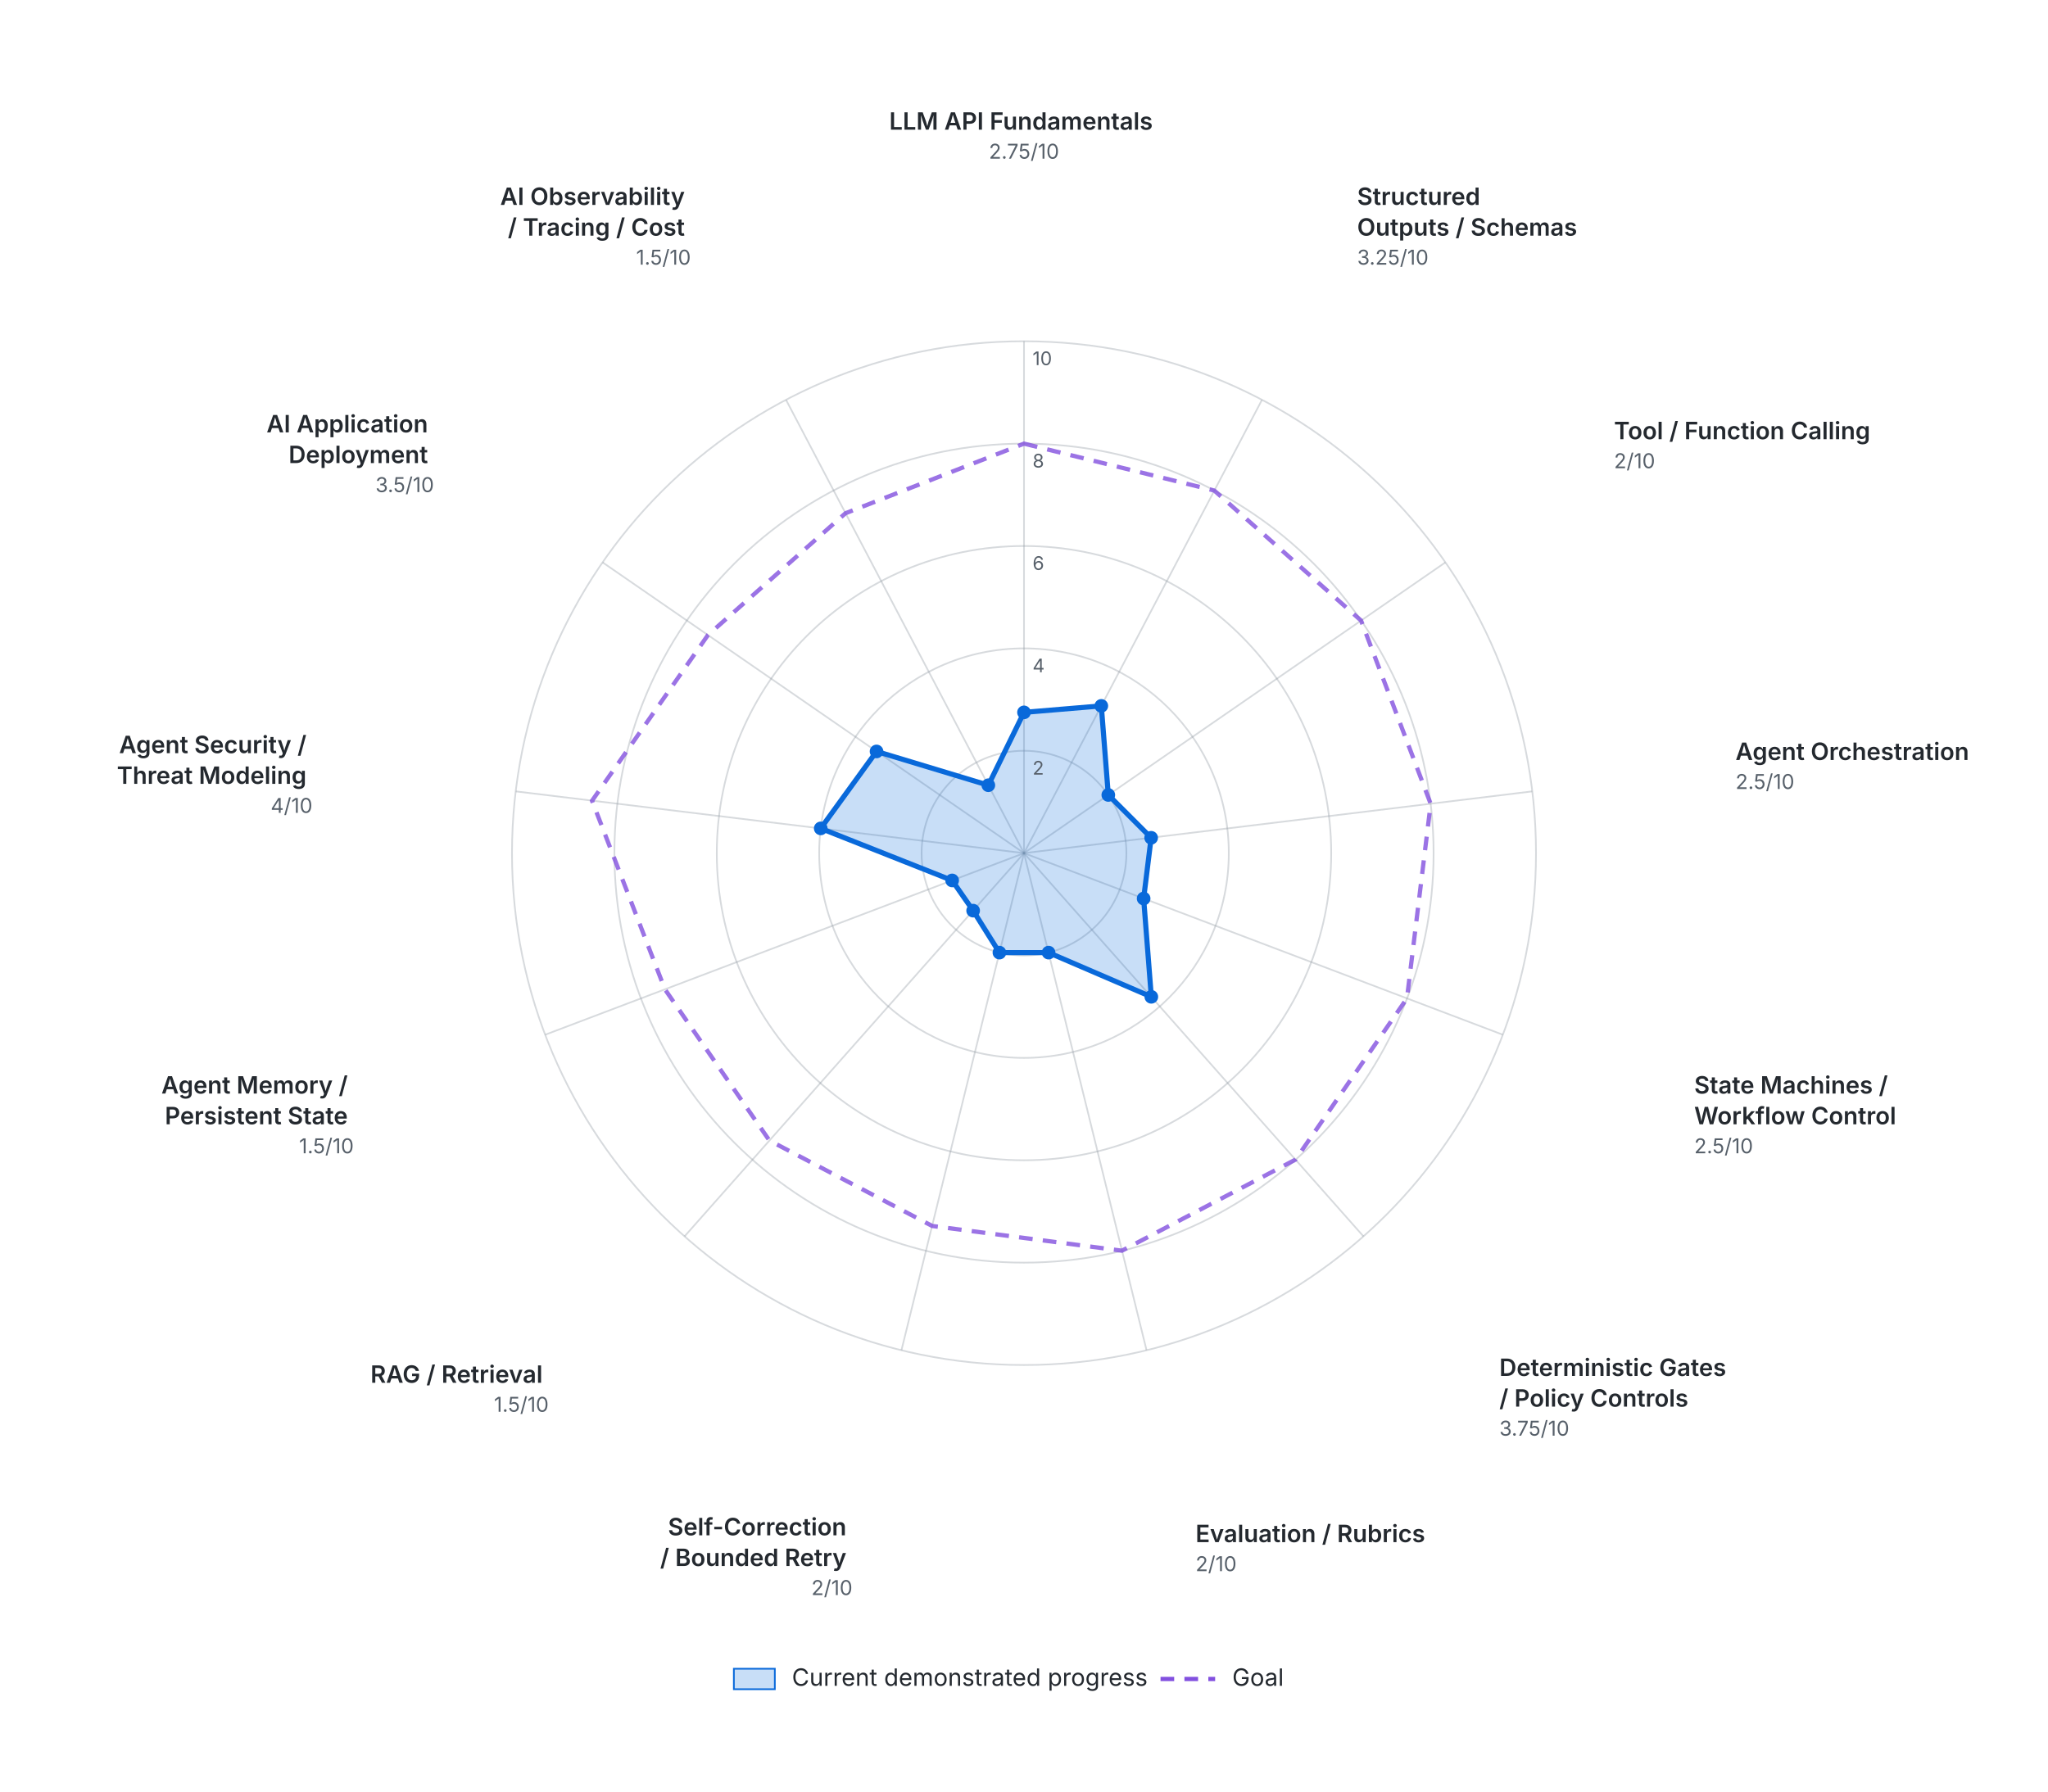
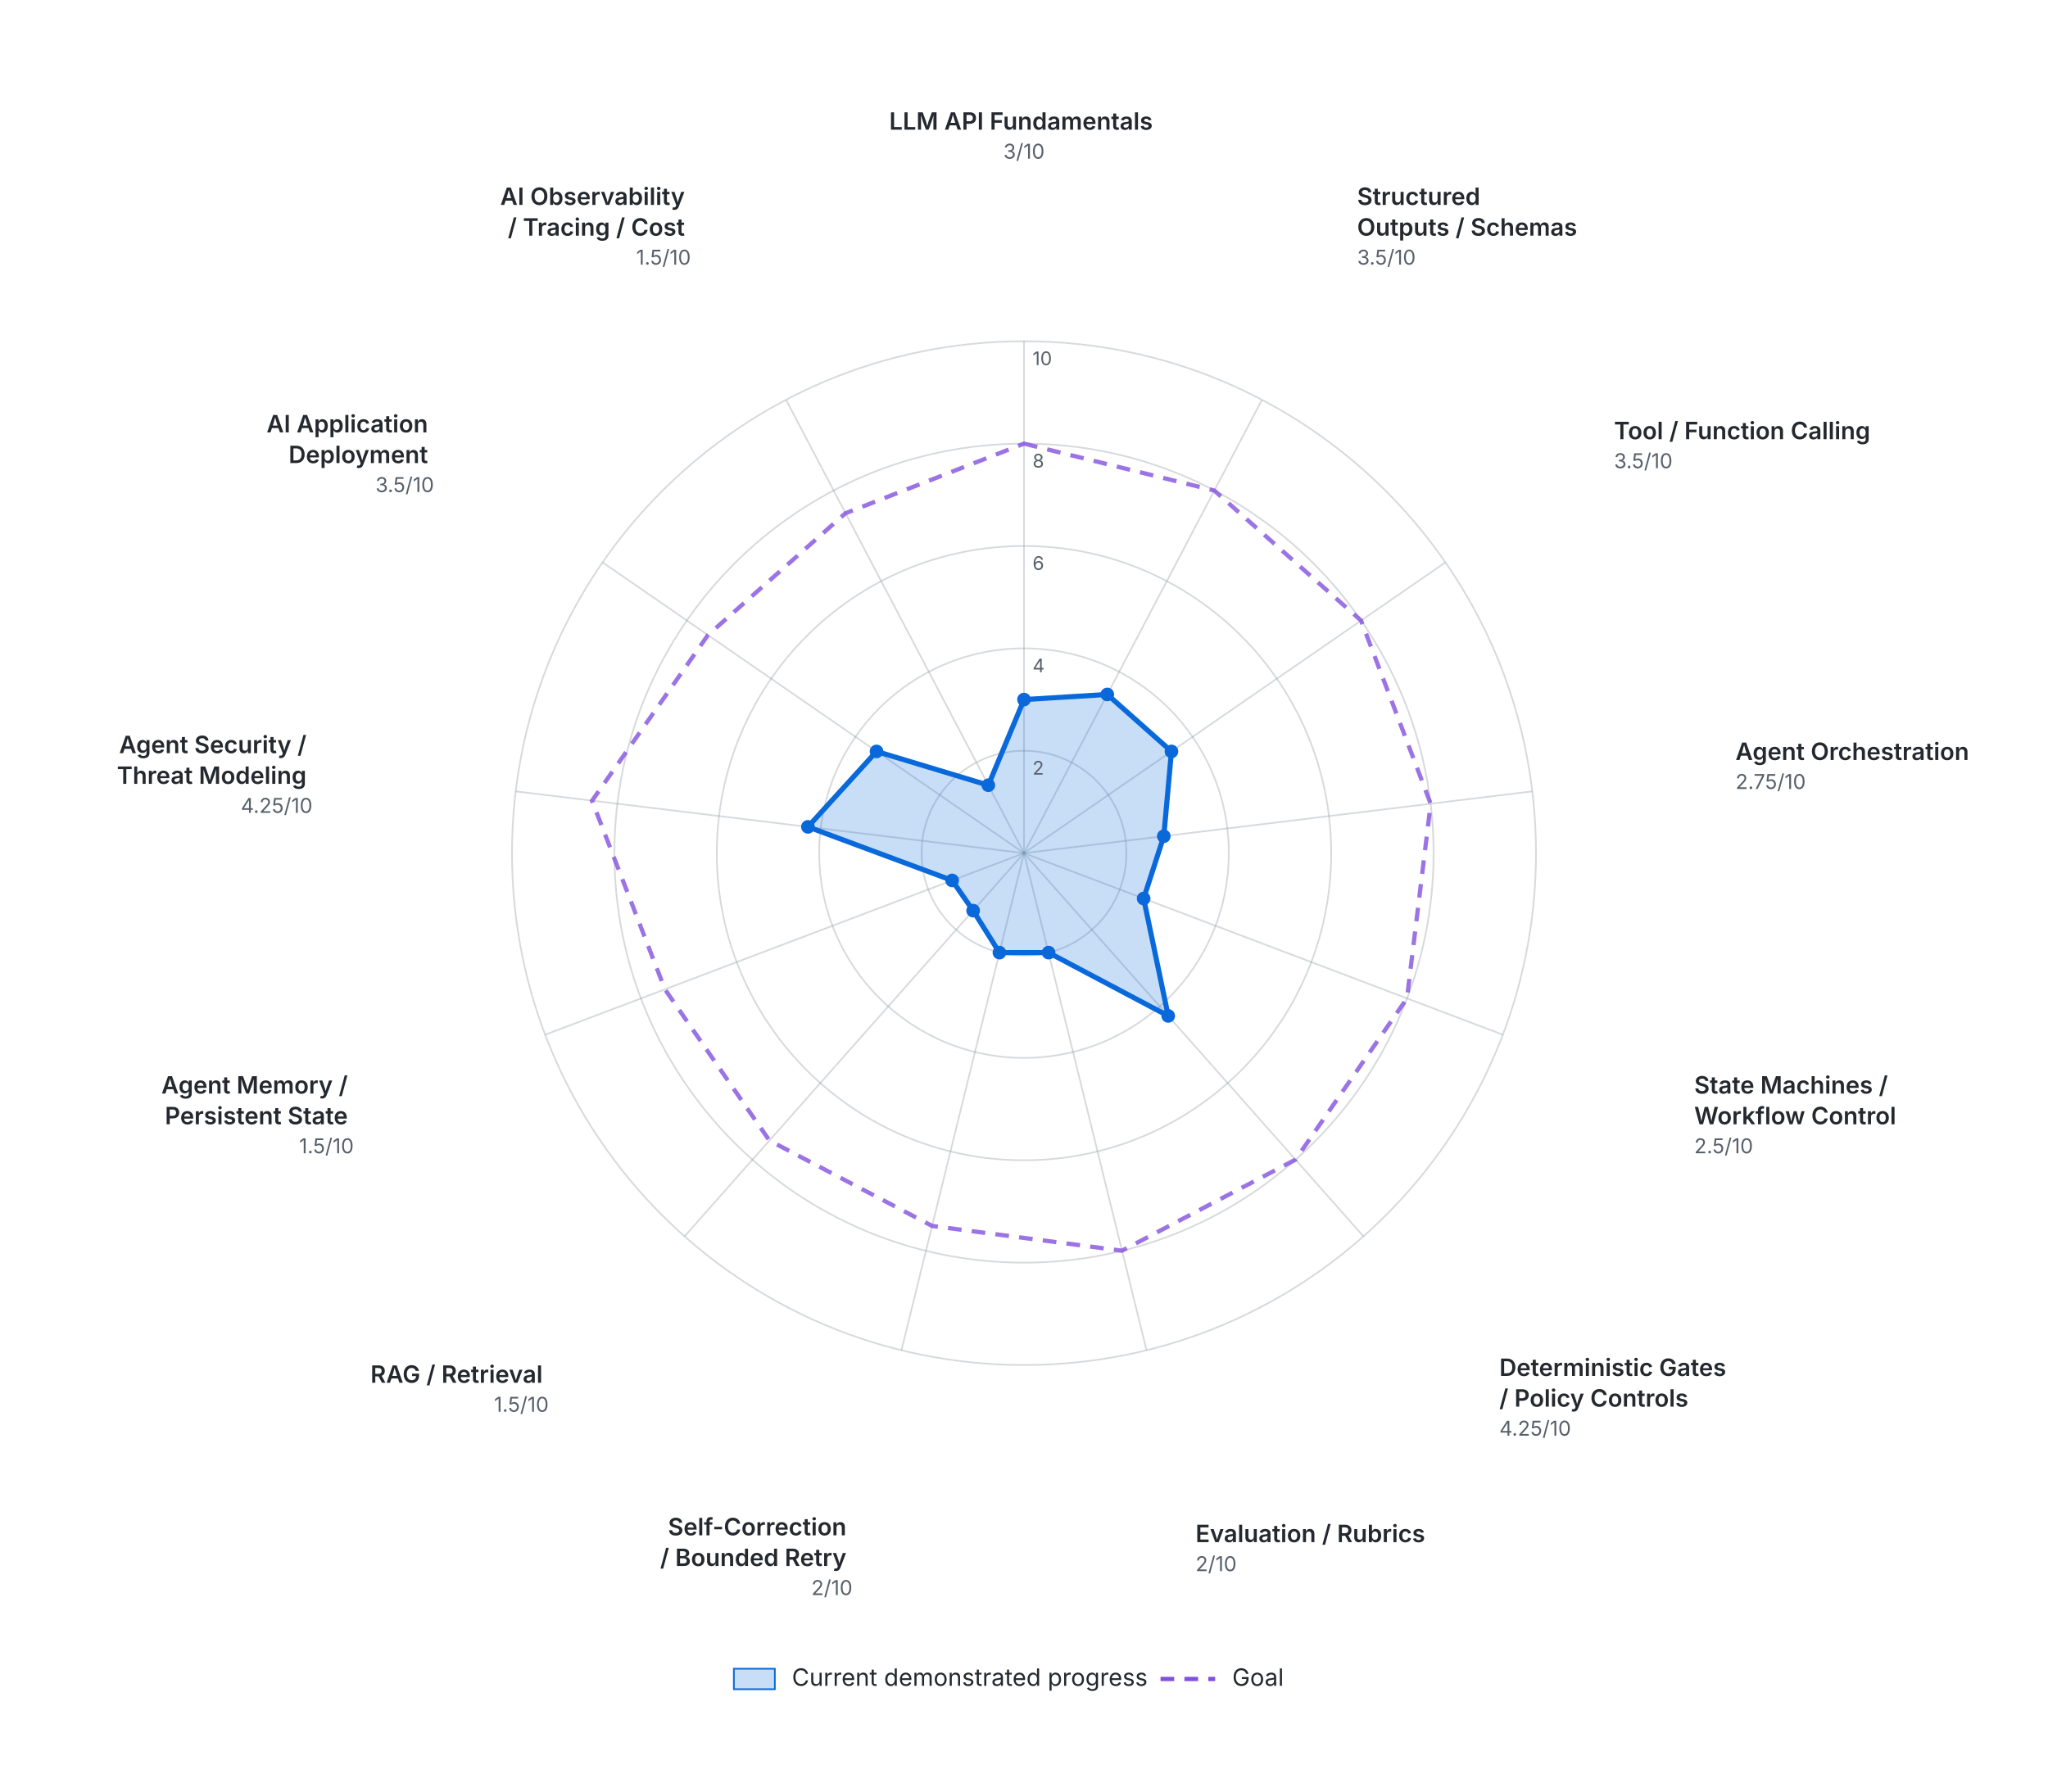
<svg xmlns="http://www.w3.org/2000/svg" width="1200" height="1050" viewBox="0 0 1200 1050" role="img" aria-labelledby="title desc">
  <style>
.grid{fill:none;stroke:#8c959f;stroke-width:1;opacity:.35} .goal{fill:none;stroke:#8250df;stroke-width:2.5;stroke-dasharray:8 6;opacity:.8}
.current{fill:#0969da;fill-opacity:.22;stroke:#0969da;stroke-width:3} .dot{fill:#0969da}
.label{font-family:-apple-system,BlinkMacSystemFont,"Segoe UI",sans-serif;font-size:14px;font-weight:600;fill:#24292f}
.score{font-size:12px;font-weight:400;fill:#57606a} .legend{font-family:-apple-system,BlinkMacSystemFont,"Segoe UI",sans-serif;font-size:14px;fill:#24292f}
.ring-label{font-family:-apple-system,BlinkMacSystemFont,"Segoe UI",sans-serif;font-size:11px;fill:#57606a}
@media (prefers-color-scheme:dark){.label,.legend{fill:#f0f6fc} .score,.ring-label{fill:#8c959f} .current{fill:#58a6ff;stroke:#58a6ff} .dot{fill:#58a6ff} .goal{stroke:#a371f7}}
</style>
  <circle class="grid" cx="600" cy="500" r="60.0" />
  <circle class="grid" cx="600" cy="500" r="120.0" />
  <circle class="grid" cx="600" cy="500" r="180.0" />
  <circle class="grid" cx="600" cy="500" r="240.0" />
  <circle class="grid" cx="600" cy="500" r="300.0" />
  <line class="grid" x1="600" y1="500" x2="600.0" y2="200.0" />
  <line class="grid" x1="600" y1="500" x2="739.4" y2="234.4" />
  <line class="grid" x1="600" y1="500" x2="846.9" y2="329.6" />
  <line class="grid" x1="600" y1="500" x2="897.8" y2="463.8" />
  <line class="grid" x1="600" y1="500" x2="880.5" y2="606.4" />
  <line class="grid" x1="600" y1="500" x2="798.9" y2="724.6" />
  <line class="grid" x1="600" y1="500" x2="671.8" y2="791.3" />
  <line class="grid" x1="600" y1="500" x2="528.2" y2="791.3" />
  <line class="grid" x1="600" y1="500" x2="401.1" y2="724.6" />
  <line class="grid" x1="600" y1="500" x2="319.5" y2="606.4" />
  <line class="grid" x1="600" y1="500" x2="302.2" y2="463.8" />
  <line class="grid" x1="600" y1="500" x2="353.1" y2="329.6" />
  <line class="grid" x1="600" y1="500" x2="460.6" y2="234.4" />
  <polygon class="goal" points="600.0,260.0 711.5,287.5 797.5,363.7 838.3,471.1 824.4,585.1 759.1,679.6 657.4,733.0 546.2,718.5 450.8,668.4 389.6,579.8 346.9,469.3 414.8,372.2 495.4,300.8" />
-   <polygon class="current" points="600.0,417.5 645.3,413.7 649.4,465.9 674.5,491.0 670.1,526.6 674.6,584.2 614.4,558.3 585.6,558.3 570.2,533.7 557.9,516.0 480.9,485.5 513.6,440.4 579.1,460.2" />
-   <circle class="dot" cx="600.0" cy="417.5" r="4" />
-   <circle class="dot" cx="645.3" cy="413.7" r="4" />
-   <circle class="dot" cx="649.4" cy="465.9" r="4" />
-   <circle class="dot" cx="674.5" cy="491.0" r="4" />
+   <polygon class="current" points="600.0,410.0 648.8,407.0 686.4,440.4 681.9,490.1 670.1,526.6 684.5,595.4 614.4,558.3 585.6,558.3 570.2,533.7 557.9,516.0 473.4,484.6 513.6,440.4 579.1,460.2" />
+   <circle class="dot" cx="600.0" cy="410.0" r="4" />
+   <circle class="dot" cx="648.8" cy="407.0" r="4" />
+   <circle class="dot" cx="686.4" cy="440.4" r="4" />
+   <circle class="dot" cx="681.9" cy="490.1" r="4" />
  <circle class="dot" cx="670.1" cy="526.6" r="4" />
-   <circle class="dot" cx="674.6" cy="584.2" r="4" />
+   <circle class="dot" cx="684.5" cy="595.4" r="4" />
  <circle class="dot" cx="614.4" cy="558.3" r="4" />
  <circle class="dot" cx="585.6" cy="558.3" r="4" />
  <circle class="dot" cx="570.2" cy="533.7" r="4" />
  <circle class="dot" cx="557.9" cy="516.0" r="4" />
-   <circle class="dot" cx="480.9" cy="485.5" r="4" />
+   <circle class="dot" cx="473.4" cy="484.6" r="4" />
  <circle class="dot" cx="513.6" cy="440.4" r="4" />
  <circle class="dot" cx="579.1" cy="460.2" r="4" />
  <text class="label" x="600.0" y="76.0" text-anchor="middle">
    <tspan x="600.0">LLM API Fundamentals</tspan>
-     <tspan class="score" x="600.0" dy="17">2.75/10</tspan>
+     <tspan class="score" x="600.0" dy="17">3/10</tspan>
  </text>
  <text class="label" x="795.2" y="120.1" text-anchor="start">
    <tspan x="795.2" dy="0">Structured</tspan>
    <tspan x="795.2" dy="18">Outputs / Schemas</tspan>
-     <tspan class="score" x="795.2" dy="17">3.25/10</tspan>
+     <tspan class="score" x="795.2" dy="17">3.5/10</tspan>
  </text>
  <text class="label" x="945.7" y="257.4" text-anchor="start">
    <tspan x="945.7">Tool / Function Calling</tspan>
-     <tspan class="score" x="945.7" dy="17">2/10</tspan>
+     <tspan class="score" x="945.7" dy="17">3.5/10</tspan>
  </text>
  <text class="label" x="1016.9" y="445.4" text-anchor="start">
    <tspan x="1016.9">Agent Orchestration</tspan>
-     <tspan class="score" x="1016.9" dy="17">2.5/10</tspan>
+     <tspan class="score" x="1016.9" dy="17">2.75/10</tspan>
  </text>
  <text class="label" x="992.7" y="640.9" text-anchor="start">
    <tspan x="992.7" dy="0">State Machines /</tspan>
    <tspan x="992.7" dy="18">Workflow Control</tspan>
    <tspan class="score" x="992.7" dy="17">2.5/10</tspan>
  </text>
  <text class="label" x="878.5" y="806.4" text-anchor="start">
    <tspan x="878.5" dy="0">Deterministic Gates</tspan>
    <tspan x="878.5" dy="18">/ Policy Controls</tspan>
-     <tspan class="score" x="878.5" dy="17">3.75/10</tspan>
+     <tspan class="score" x="878.5" dy="17">4.25/10</tspan>
  </text>
  <text class="label" x="700.5" y="903.8" text-anchor="start">
    <tspan x="700.5">Evaluation / Rubrics</tspan>
    <tspan class="score" x="700.5" dy="17">2/10</tspan>
  </text>
  <text class="label" x="499.5" y="899.8" text-anchor="end">
    <tspan x="499.5" dy="0">Self-Correction</tspan>
    <tspan x="499.5" dy="18">/ Bounded Retry</tspan>
    <tspan class="score" x="499.5" dy="17">2/10</tspan>
  </text>
  <text class="label" x="321.5" y="810.4" text-anchor="end">
    <tspan x="321.5">RAG / Retrieval</tspan>
    <tspan class="score" x="321.5" dy="17">1.5/10</tspan>
  </text>
  <text class="label" x="207.3" y="640.9" text-anchor="end">
    <tspan x="207.3" dy="0">Agent Memory /</tspan>
    <tspan x="207.3" dy="18">Persistent State</tspan>
    <tspan class="score" x="207.3" dy="17">1.5/10</tspan>
  </text>
  <text class="label" x="183.1" y="441.4" text-anchor="end">
    <tspan x="183.1" dy="0">Agent Security /</tspan>
    <tspan x="183.1" dy="18">Threat Modeling</tspan>
-     <tspan class="score" x="183.1" dy="17">4/10</tspan>
+     <tspan class="score" x="183.1" dy="17">4.25/10</tspan>
  </text>
  <text class="label" x="254.3" y="253.4" text-anchor="end">
    <tspan x="254.3" dy="0">AI Application</tspan>
    <tspan x="254.3" dy="18">Deployment</tspan>
    <tspan class="score" x="254.3" dy="17">3.5/10</tspan>
  </text>
  <text class="label" x="404.8" y="120.1" text-anchor="end">
    <tspan x="404.8" dy="0">AI Observability</tspan>
    <tspan x="404.8" dy="18">/ Tracing / Cost</tspan>
    <tspan class="score" x="404.8" dy="17">1.5/10</tspan>
  </text>
  <text class="ring-label" x="605" y="454.0">2</text>
  <text class="ring-label" x="605" y="394.0">4</text>
  <text class="ring-label" x="605" y="334.0">6</text>
  <text class="ring-label" x="605" y="274.0">8</text>
  <text class="ring-label" x="605" y="214.0">10</text>
  <g transform="translate(430,990)">
    <rect x="0" y="-12" width="24" height="12" fill="#0969da" fill-opacity=".22" stroke="#0969da" />
    <text class="legend" x="34" y="-2">Current demonstrated progress</text>
    <line x1="250" y1="-6" x2="282" y2="-6" stroke="#8250df" stroke-width="2.5" stroke-dasharray="8 6" />
    <text class="legend" x="292" y="-2">Goal</text>
  </g>
</svg>
